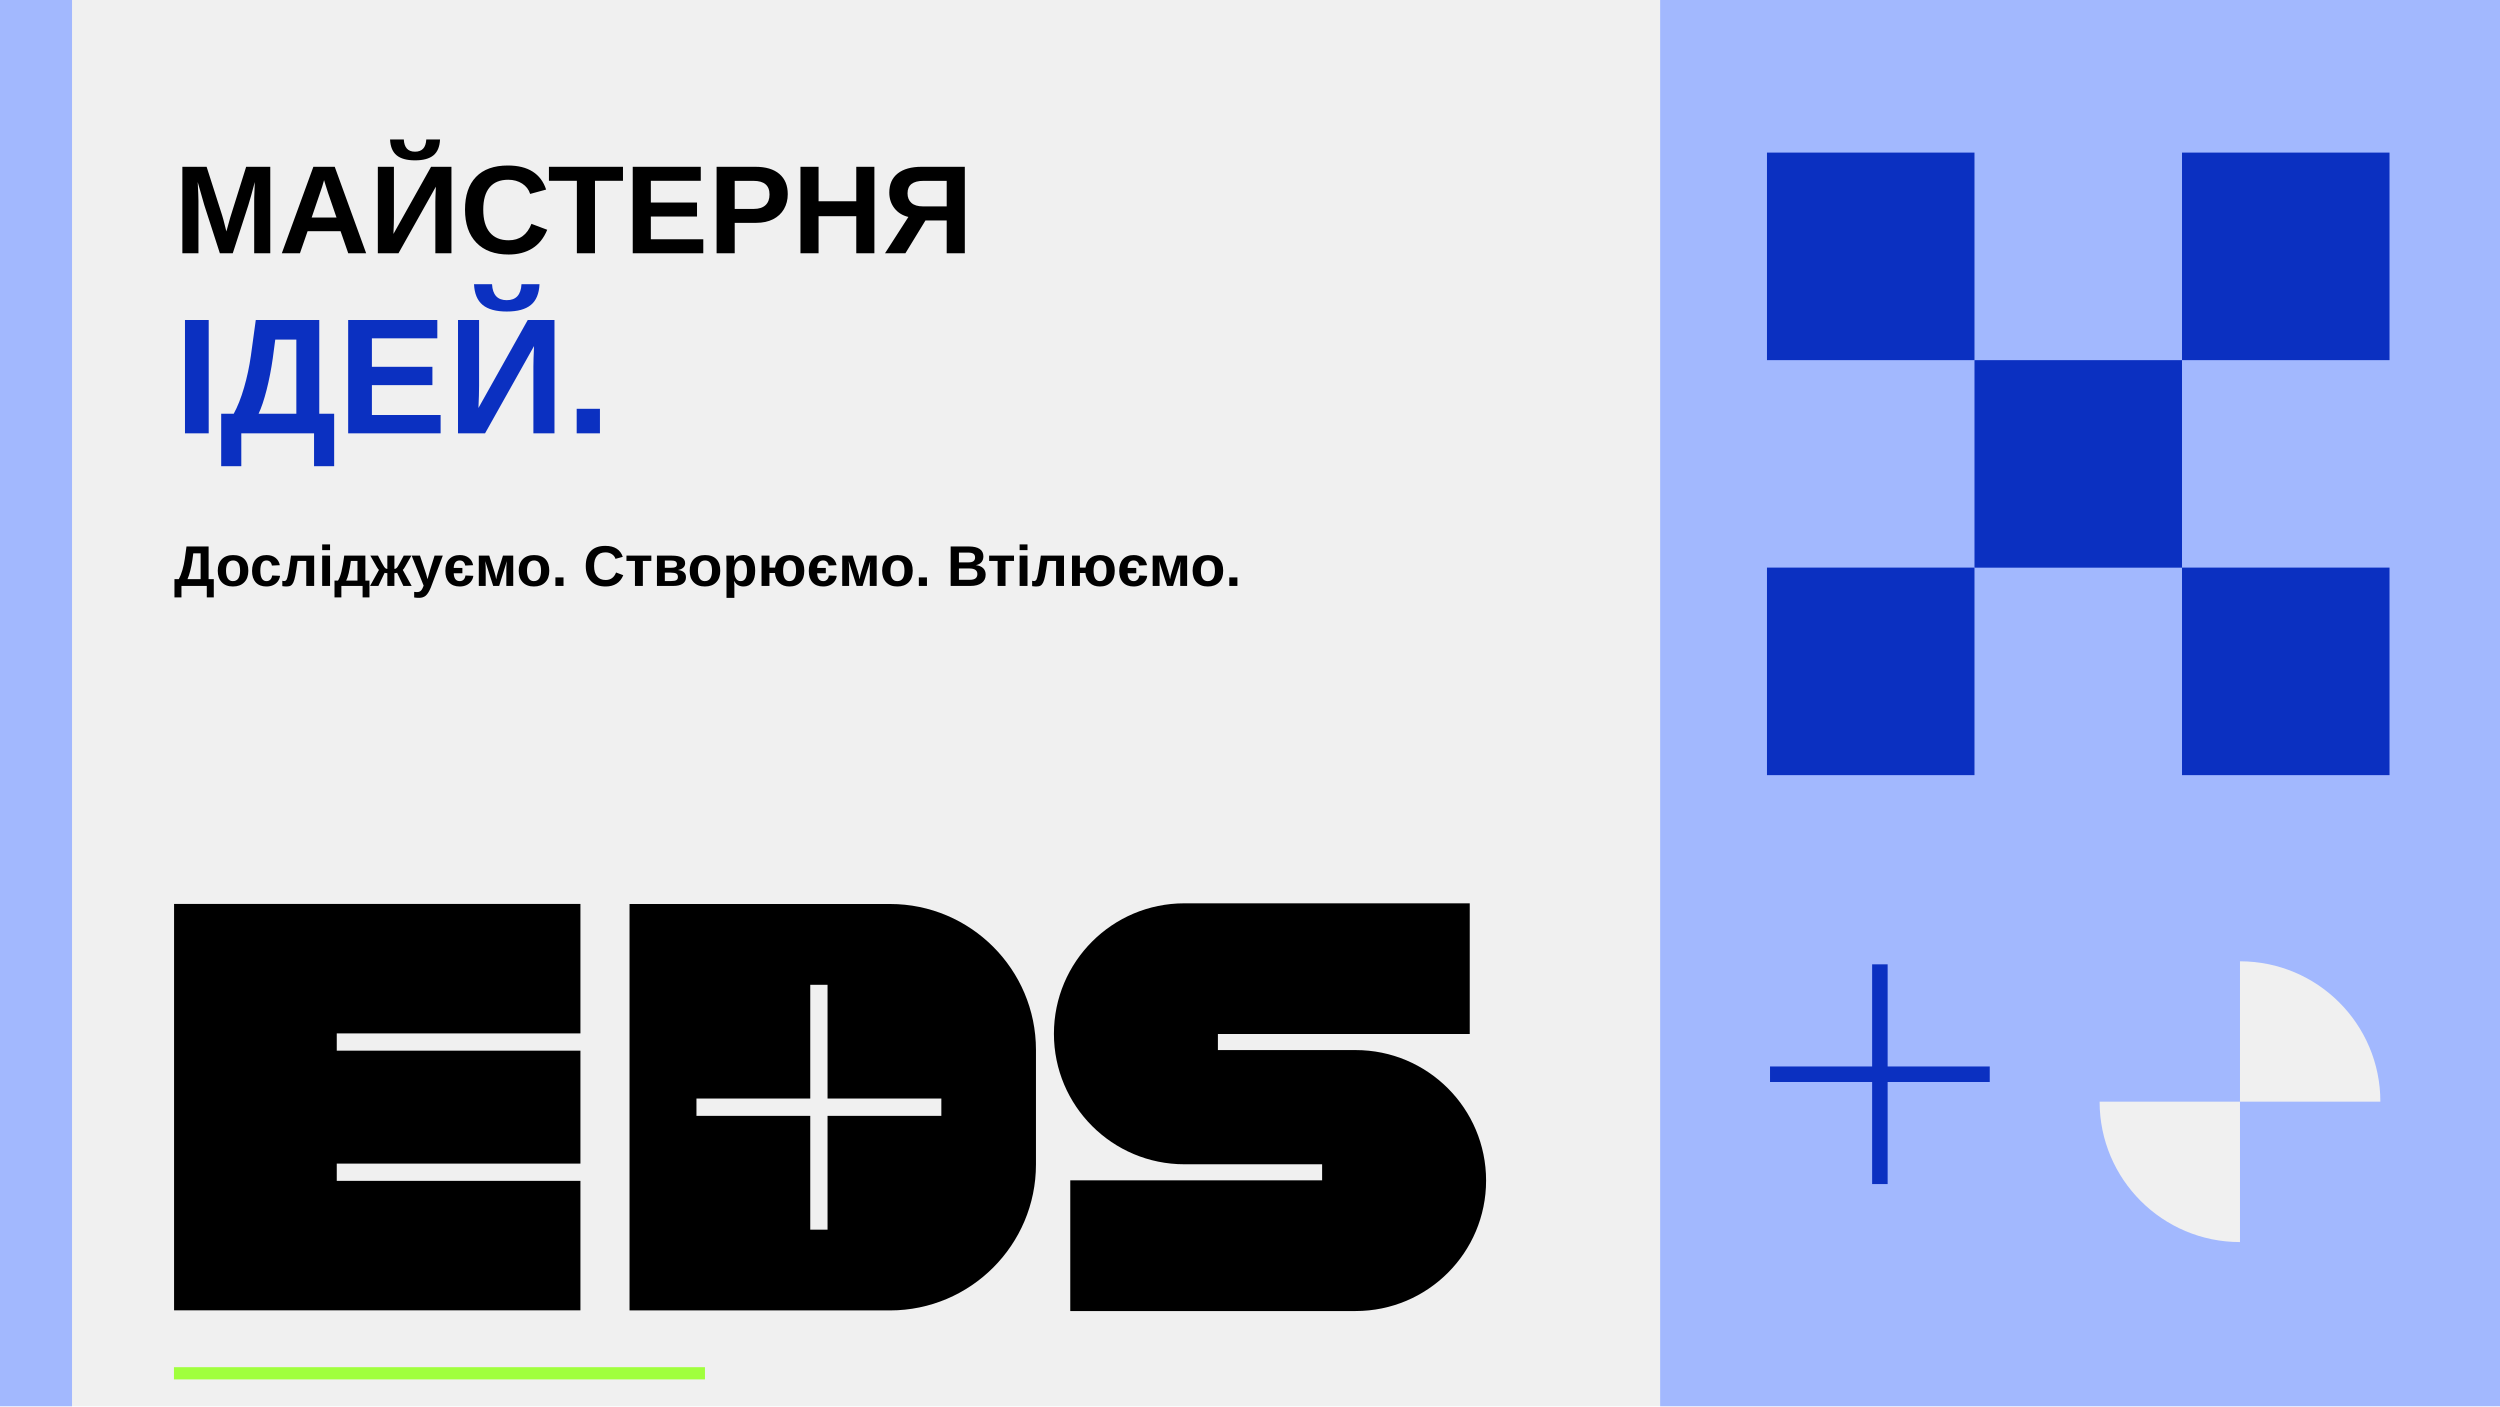
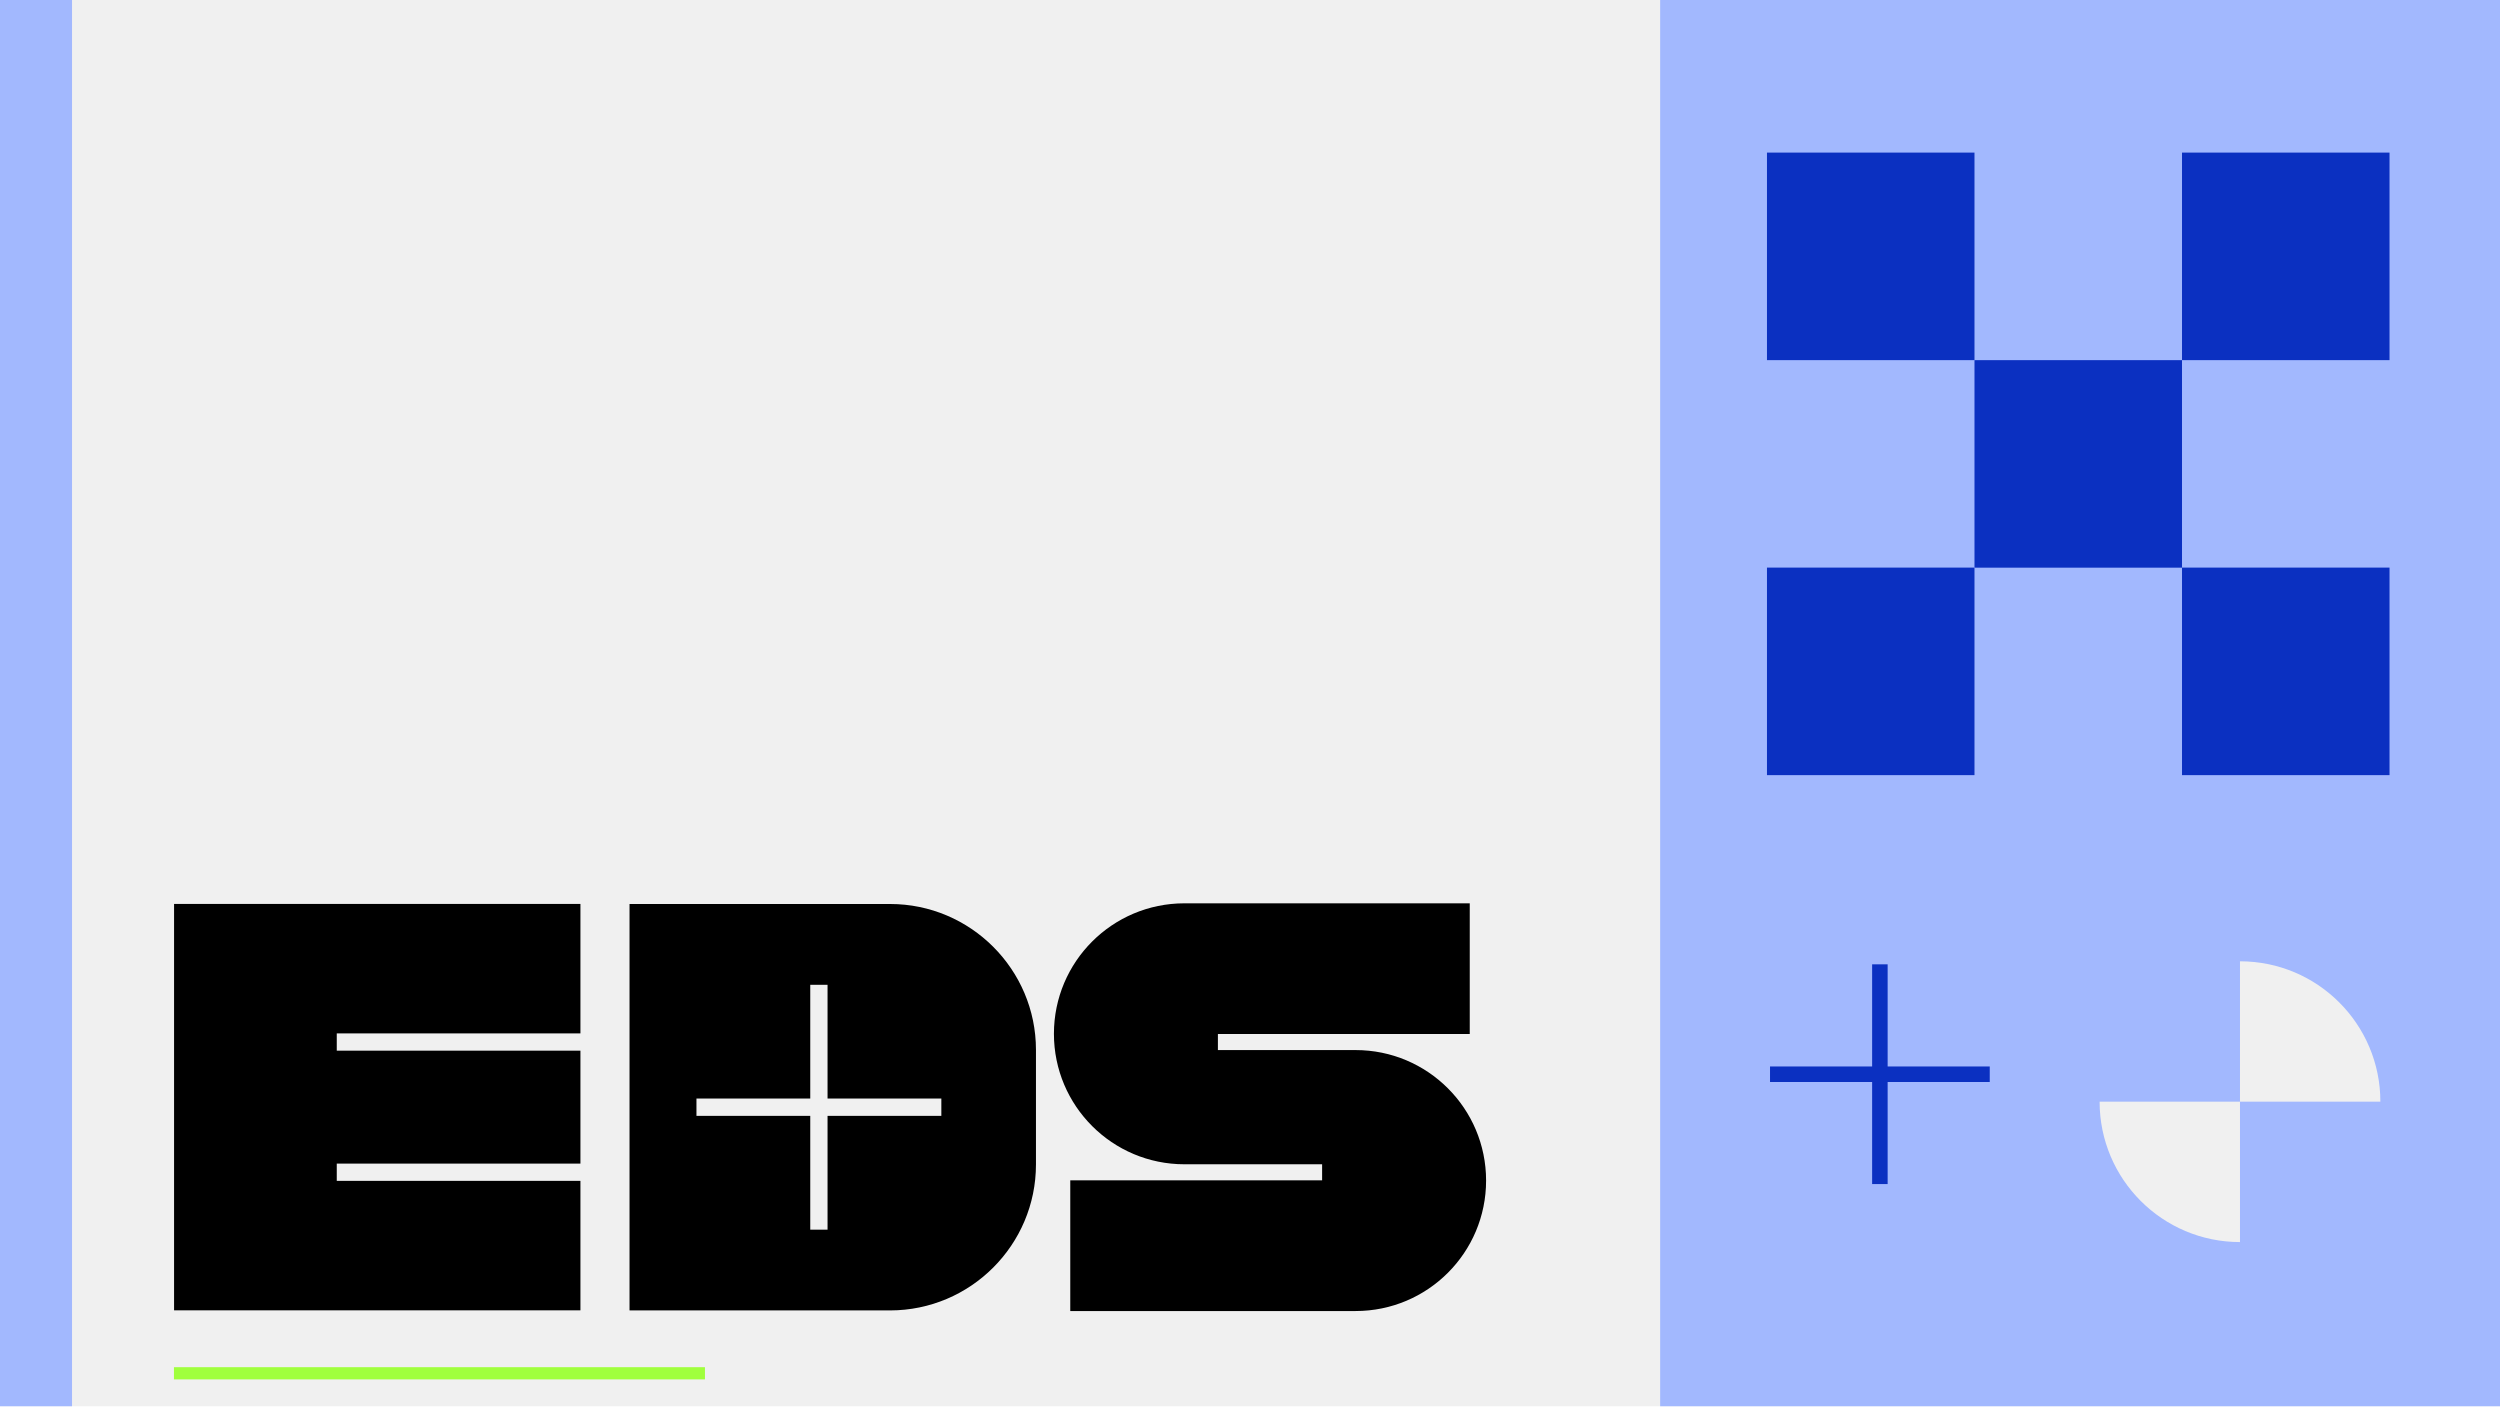
<svg xmlns="http://www.w3.org/2000/svg" width="4096" height="2304" viewBox="0 0 4096 2304">
  <rect x="0" y="0" width="4096" height="2304" fill="#F0F0F0" />
  <rect x="0" y="0" width="118" height="2304" fill="#A2B8FE" />
  <rect x="2720" y="0" width="1376" height="2304" fill="#A2B8FE" />
-   <text x="285" y="415" fill="#000000" font-size="206" font-weight="700" text-anchor="start" letter-spacing="0" font-family="Arial,DejaVu Sans,sans-serif" textLength="2220" lengthAdjust="spacingAndGlyphs">МАЙСТЕРНЯ</text>
-   <text x="285" y="710" fill="#0B30C1" font-size="270" font-weight="700" text-anchor="start" letter-spacing="0" font-family="Arial,DejaVu Sans,sans-serif" textLength="1160" lengthAdjust="spacingAndGlyphs">ІДЕЙ.</text>
-   <text x="285" y="960" fill="#000000" font-size="94" font-weight="600" text-anchor="start" letter-spacing="0" font-family="Arial,DejaVu Sans,sans-serif" textLength="2170" lengthAdjust="spacingAndGlyphs">Досліджуємо. Створюємо. Втілюємо.</text>
  <svg x="285" y="1480" width="2150" height="668" viewBox="174.28 839.27 194.27 60.37">
    <g fill="#000000">
      <polygon points="234.45,858.53 234.45,839.36 174.28,839.36 174.28,899.54 234.45,899.54 234.45,880.37 198.37,880.37      198.37,877.81 234.45,877.81 234.45,861.09 198.37,861.09 198.37,858.53    " fill="#000000" />
      <path d="M366.13,858.62v-19.35h-42.25c-10.67,0-19.32,8.65-19.32,19.32v0c0,10.67,8.65,19.32,19.32,19.32h20.39v2.38h-37.29     v19.35h42.25c10.67,0,19.32-8.65,19.32-19.32v0c0-10.67-8.65-19.32-19.32-19.32h-20.39v-2.38H366.13z" fill="#000000" />
      <path d="M301.9,877.94v-16.97c0-11.91-9.69-21.6-21.6-21.6h-38.58v60.18h38.58C292.21,899.54,301.9,889.85,301.9,877.94z      M271.04,887.59h-2.56v-16.85h-16.85v-2.56h16.85v-16.85h2.56v16.85h16.85v2.56h-16.85V887.59z" fill="#000000" />
    </g>
  </svg>
  <svg x="2895" y="250" width="1020" height="1020" viewBox="176.28 299.01 79.35 79.34">
    <g fill="#0B30C1">
      <rect x="202.73" y="325.46" width="26.45" height="26.45" fill="#0B30C1" />
      <rect x="229.18" y="299.01" width="26.45" height="26.45" fill="#0B30C1" />
      <rect x="176.28" y="299.01" width="26.45" height="26.45" fill="#0B30C1" />
      <rect x="176.28" y="351.9" width="26.45" height="26.45" fill="#0B30C1" />
      <rect x="229.18" y="351.9" width="26.45" height="26.45" fill="#0B30C1" />
    </g>
  </svg>
  <svg x="2900" y="1580" width="360" height="360" viewBox="681.94 299.01 79.34 79.34">
    <g fill="#0B30C1">
      <path d="M724.41,378.35h-5.6v-36.87h-36.87v-5.6h36.87v-36.87h5.6v36.87h36.87v5.6h-36.87V378.35z" fill="#0B30C1" />
    </g>
  </svg>
  <svg x="3440" y="1575" width="460" height="460" viewBox="302.7 299.01 79.34 79.34">
    <g fill="#F0F0F0">
      <path d="M342.37,378.35v-39.67l-39.67,0C302.7,360.59,320.46,378.35,342.37,378.35z" fill="#F0F0F0" />
      <path d="M342.37,299.01l0,39.67h39.67C382.04,316.77,364.28,299.01,342.37,299.01z" fill="#F0F0F0" />
    </g>
  </svg>
  <rect x="285" y="2240" width="870" height="20" fill="#A0FF3D" />
</svg>
